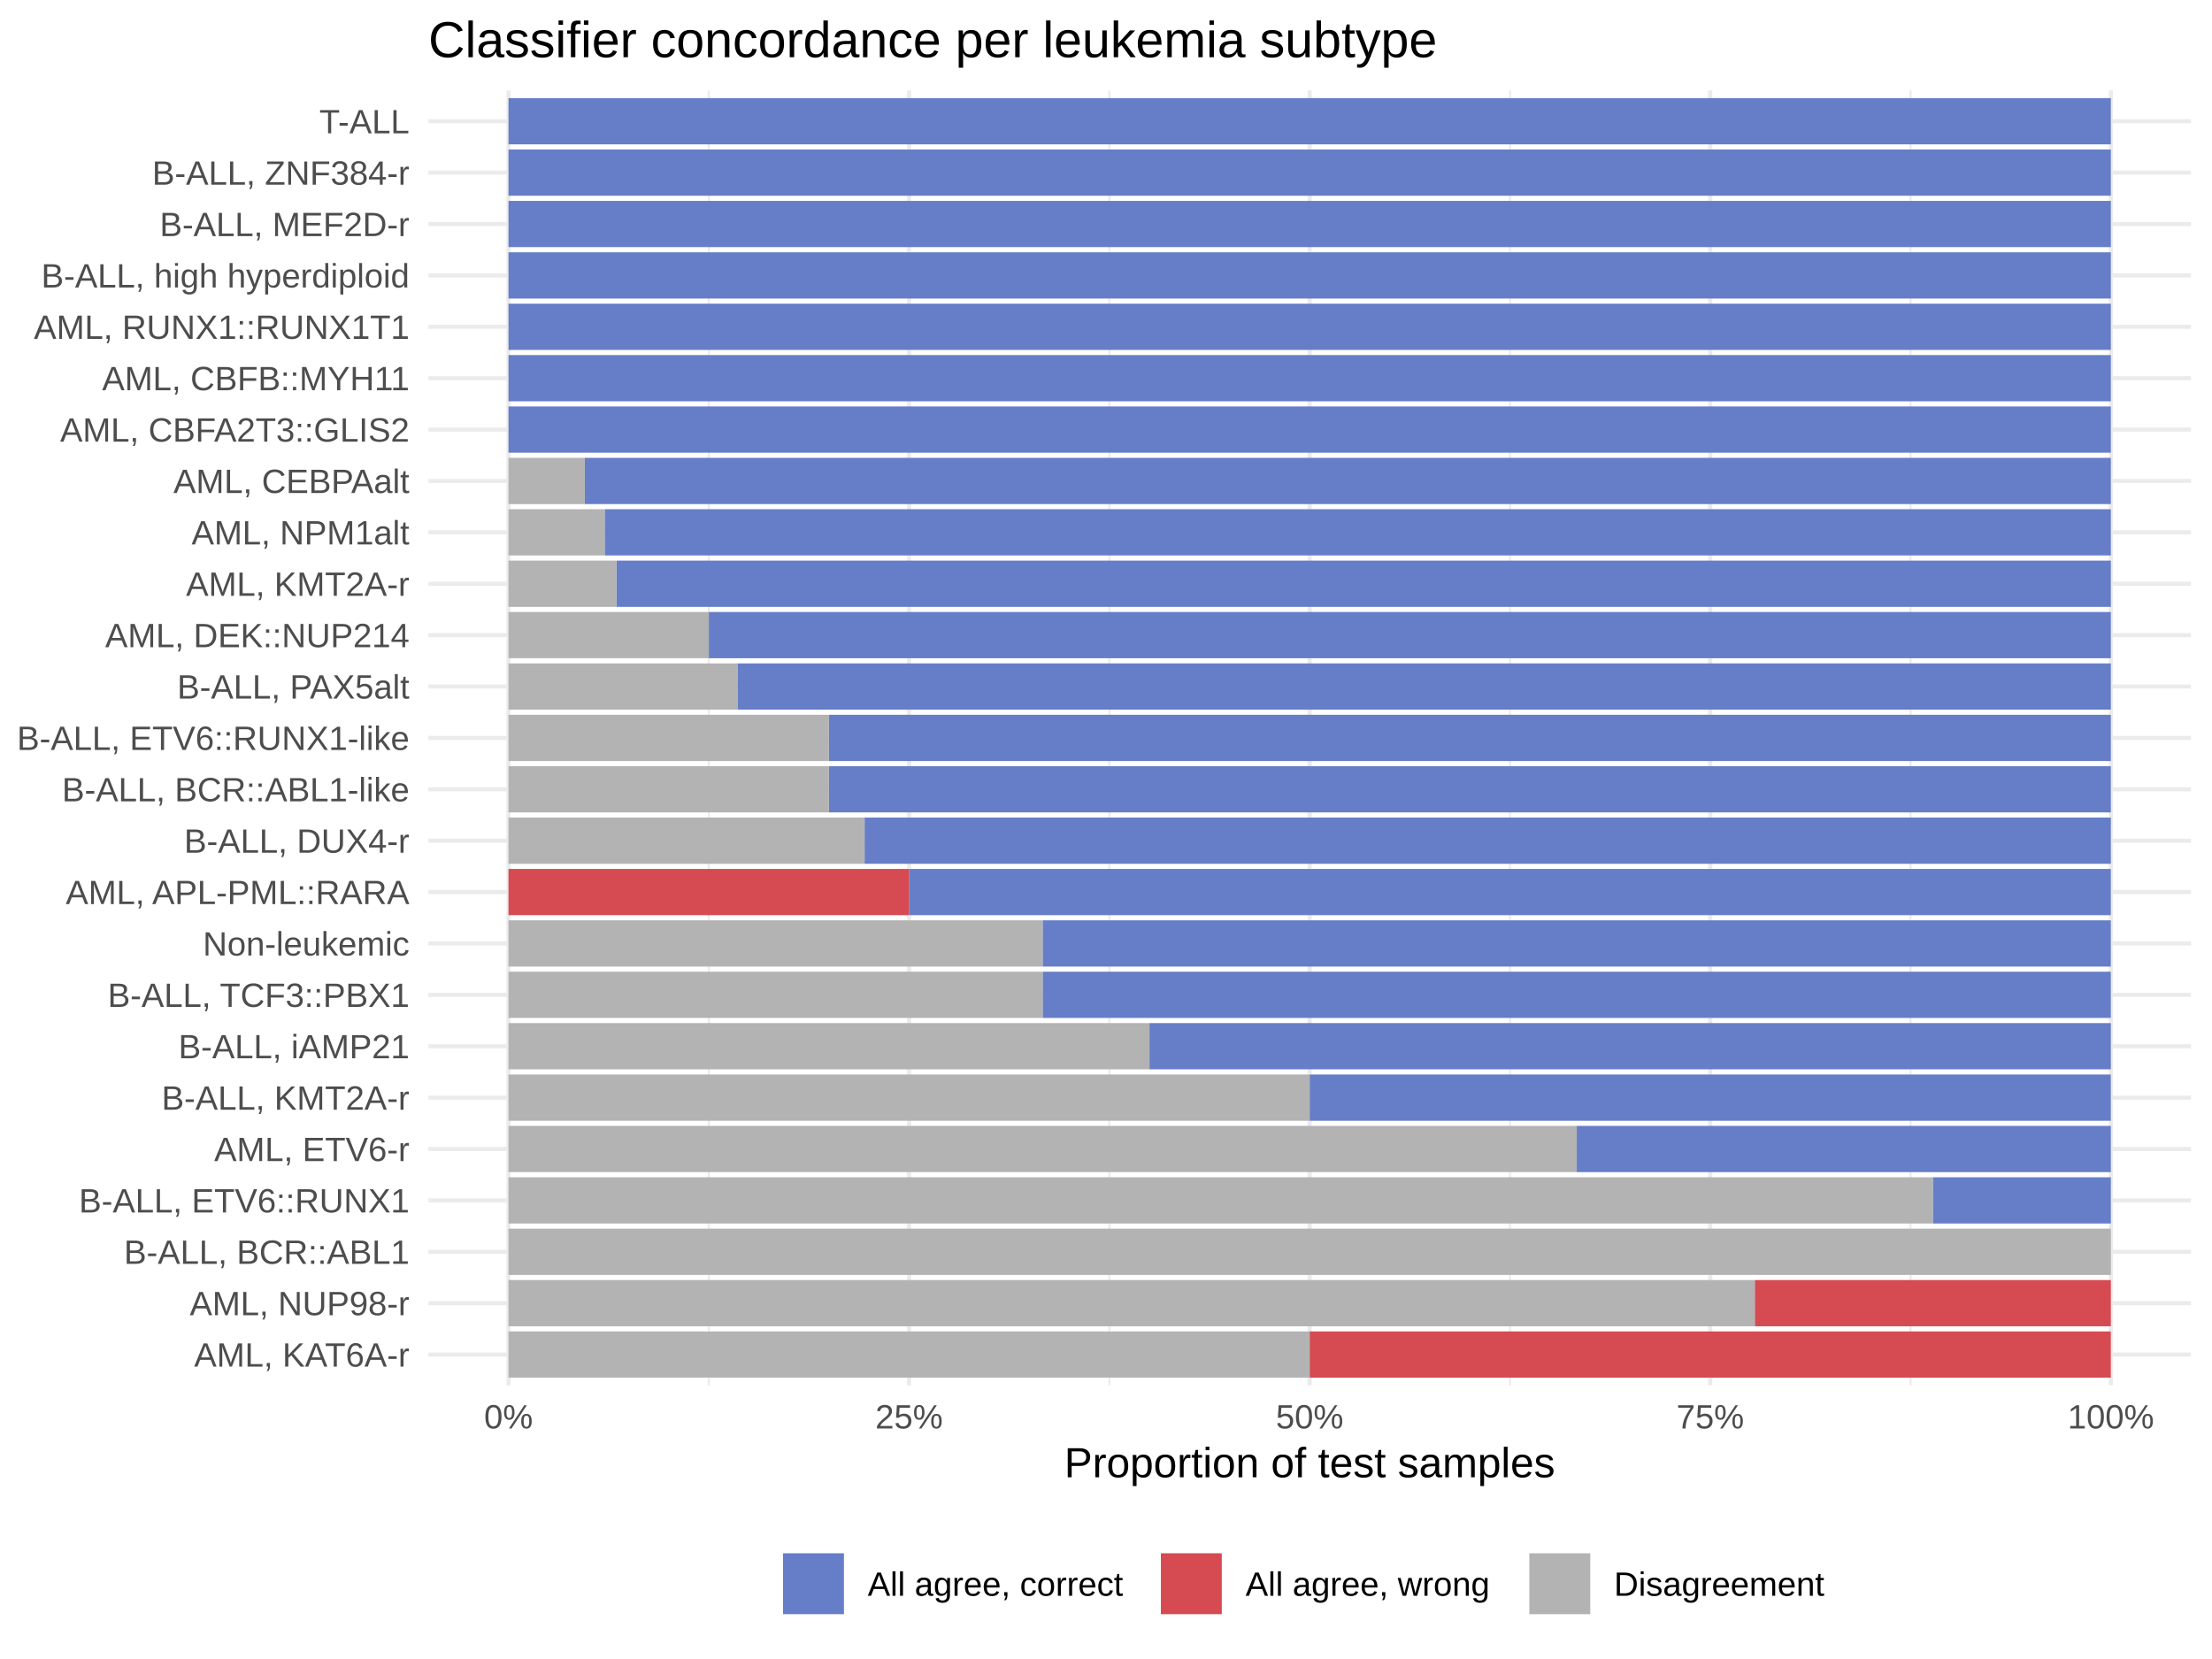
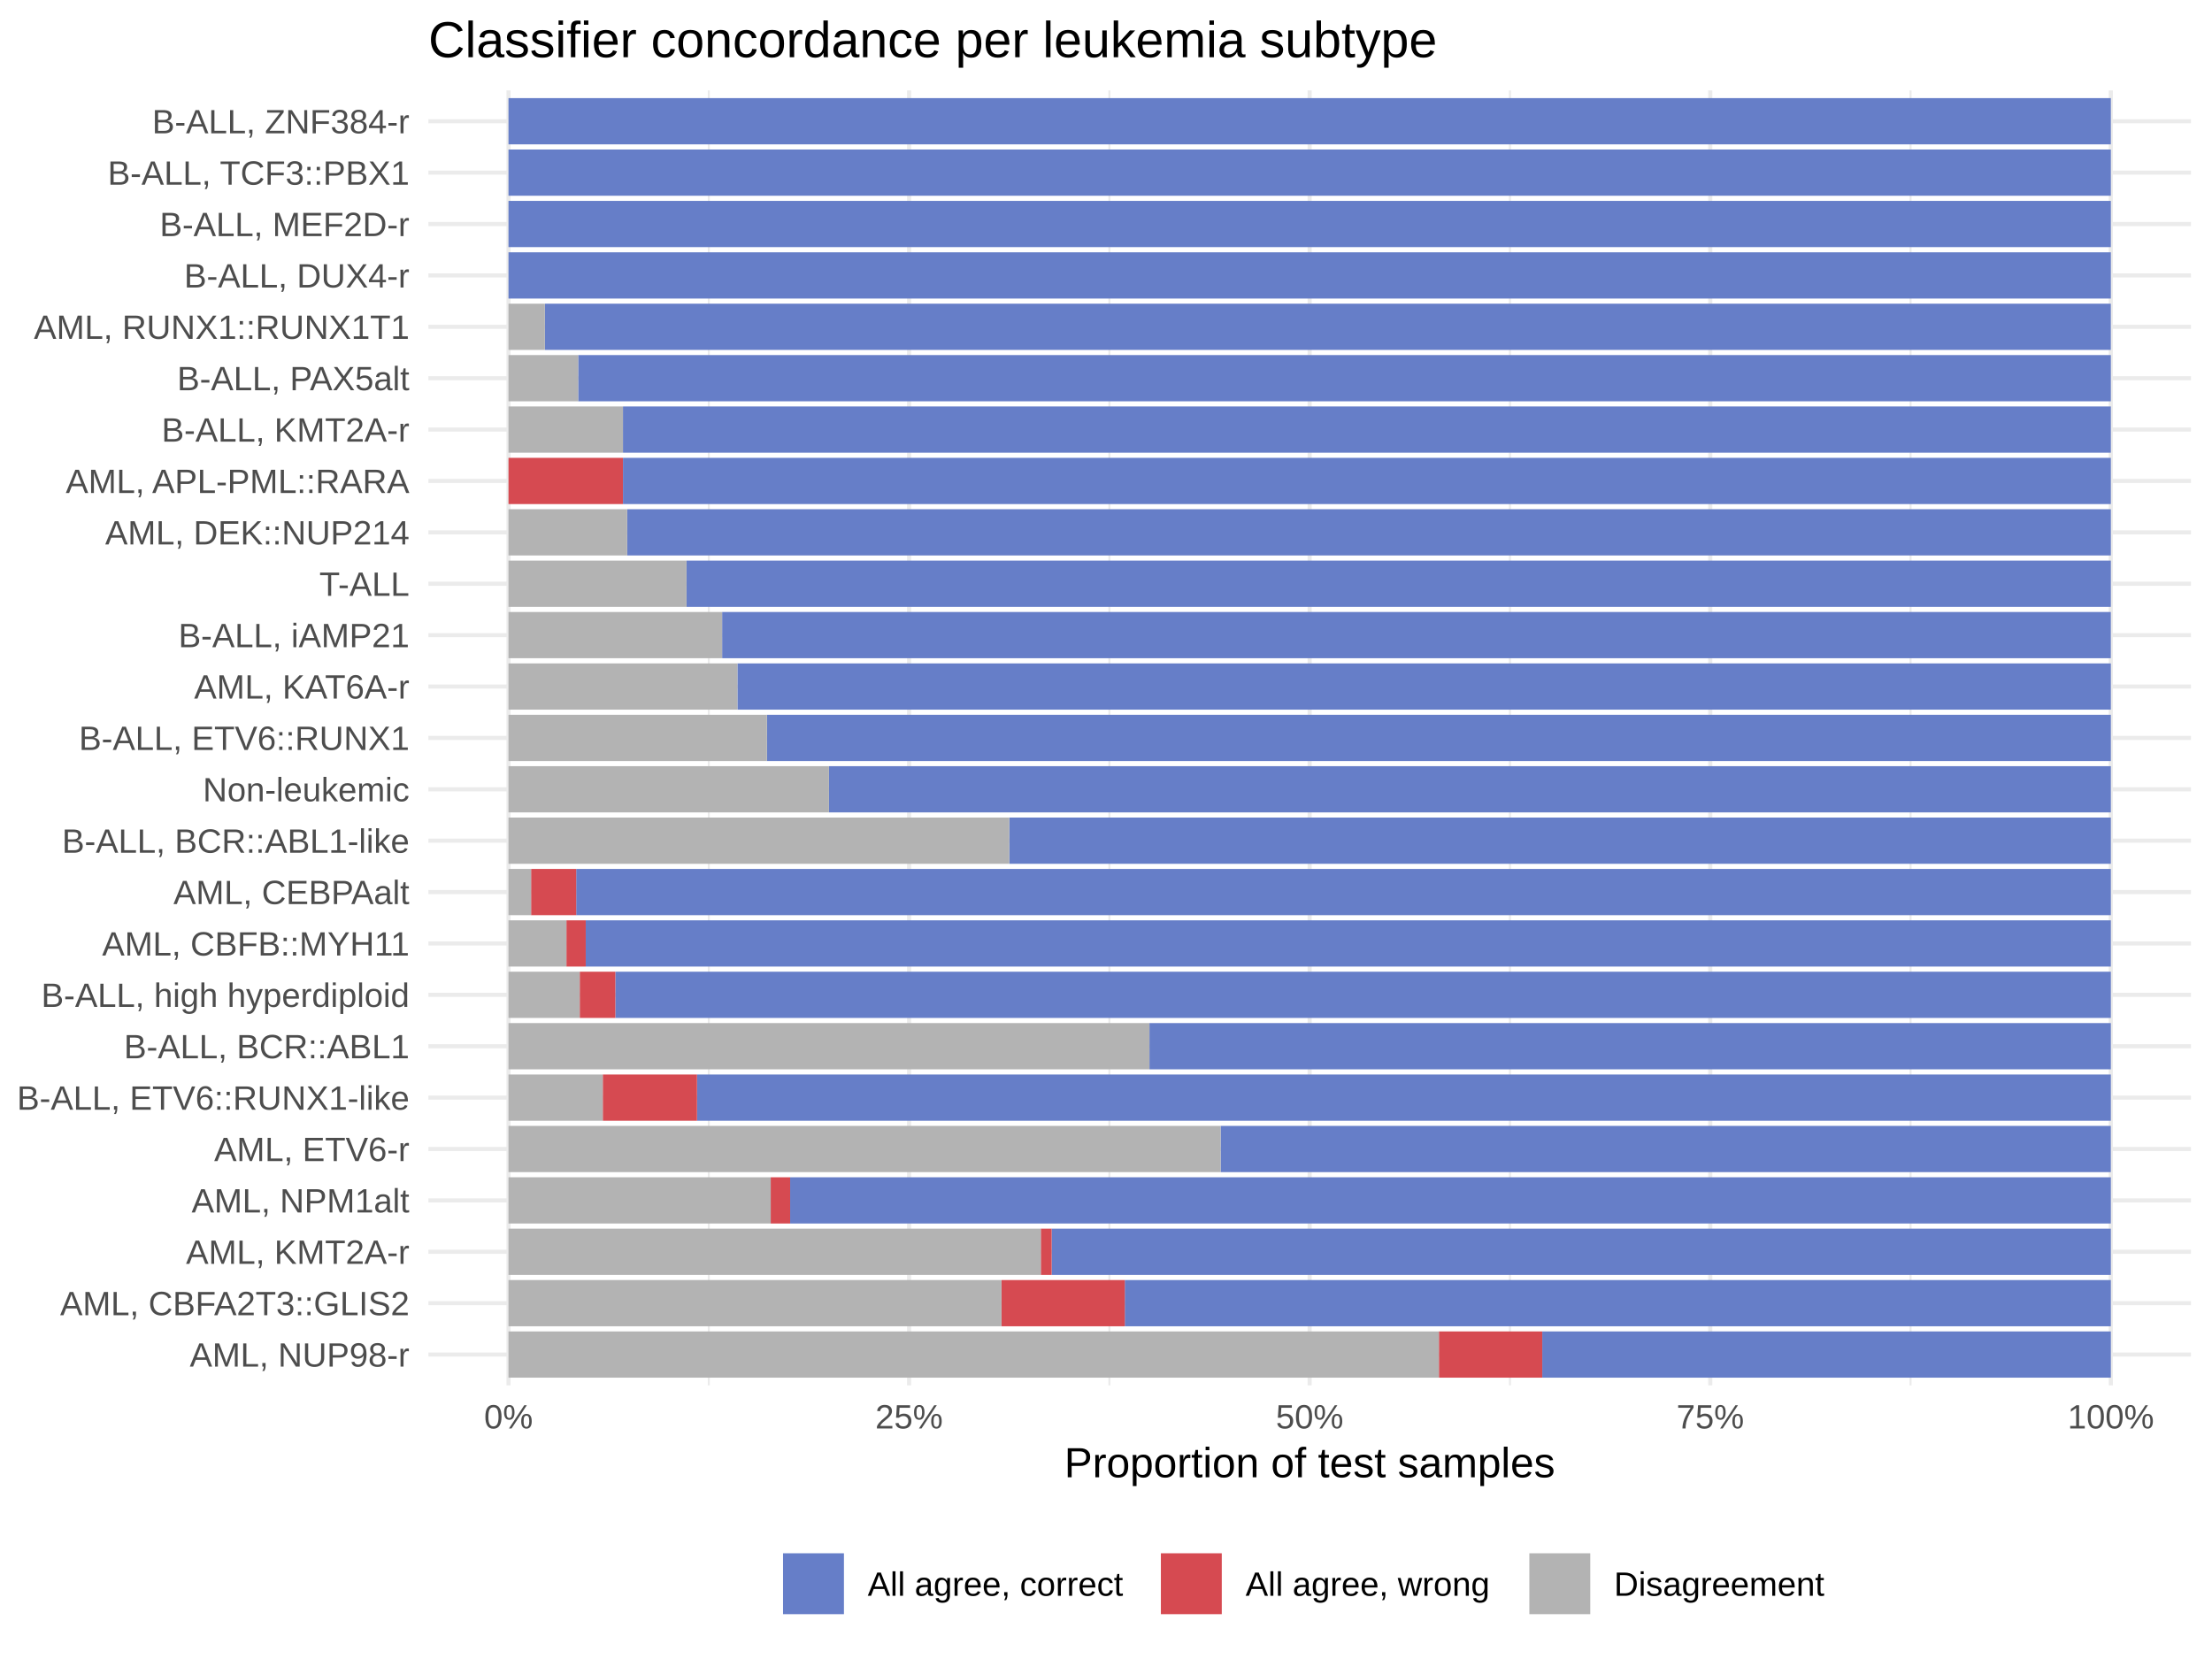
<svg xmlns="http://www.w3.org/2000/svg" class="svglite" width="576.00pt" height="432.00pt" viewBox="0 0 576.00 432.00">
  <defs>
    <style type="text/css">
    .svglite line, .svglite polyline, .svglite polygon, .svglite path, .svglite rect, .svglite circle {
      fill: none;
      stroke: #000000;
      stroke-linecap: round;
      stroke-linejoin: round;
      stroke-miterlimit: 10.00;
    }
    .svglite text {
      white-space: pre;
    }
  </style>
  </defs>
  <rect width="100%" height="100%" style="stroke: none; fill: #FFFFFF;" />
  <defs>
    <clipPath id="cpMC4wMHw1NzYuMDB8MC4wMHw0MzIuMDA=">
      <rect x="0.00" y="0.00" width="576.00" height="432.00" />
    </clipPath>
  </defs>
  <g clip-path="url(#cpMC4wMHw1NzYuMDB8MC4wMHw0MzIuMDA=)">
    <rect x="0.00" y="0.00" width="576.00" height="432.00" style="stroke-width: 1.07; stroke: none; fill: #FFFFFF;" />
  </g>
  <defs>
    <clipPath id="cpMTExLjU1fDU3MC41MnwyMy41NHwzNjAuNzU=">
      <rect x="111.55" y="23.54" width="458.97" height="337.21" />
    </clipPath>
  </defs>
  <g clip-path="url(#cpMTExLjU1fDU3MC41MnwyMy41NHwzNjAuNzU=)">
    <polyline points="184.57,360.75 184.57,23.54 " style="stroke-width: 0.53; stroke: #EBEBEB; stroke-linecap: butt;" />
    <polyline points="288.88,360.75 288.88,23.54 " style="stroke-width: 0.53; stroke: #EBEBEB; stroke-linecap: butt;" />
    <polyline points="393.19,360.75 393.19,23.54 " style="stroke-width: 0.53; stroke: #EBEBEB; stroke-linecap: butt;" />
    <polyline points="497.50,360.75 497.50,23.54 " style="stroke-width: 0.53; stroke: #EBEBEB; stroke-linecap: butt;" />
    <polyline points="111.55,352.72 570.52,352.72 " style="stroke-width: 1.07; stroke: #EBEBEB; stroke-linecap: butt;" />
    <polyline points="111.55,339.34 570.52,339.34 " style="stroke-width: 1.07; stroke: #EBEBEB; stroke-linecap: butt;" />
    <polyline points="111.55,325.96 570.52,325.96 " style="stroke-width: 1.07; stroke: #EBEBEB; stroke-linecap: butt;" />
    <polyline points="111.55,312.58 570.52,312.58 " style="stroke-width: 1.07; stroke: #EBEBEB; stroke-linecap: butt;" />
    <polyline points="111.55,299.20 570.52,299.20 " style="stroke-width: 1.07; stroke: #EBEBEB; stroke-linecap: butt;" />
    <polyline points="111.55,285.82 570.52,285.82 " style="stroke-width: 1.07; stroke: #EBEBEB; stroke-linecap: butt;" />
    <polyline points="111.55,272.44 570.52,272.44 " style="stroke-width: 1.07; stroke: #EBEBEB; stroke-linecap: butt;" />
    <polyline points="111.55,259.05 570.52,259.05 " style="stroke-width: 1.07; stroke: #EBEBEB; stroke-linecap: butt;" />
    <polyline points="111.55,245.67 570.52,245.67 " style="stroke-width: 1.07; stroke: #EBEBEB; stroke-linecap: butt;" />
    <polyline points="111.55,232.29 570.52,232.29 " style="stroke-width: 1.07; stroke: #EBEBEB; stroke-linecap: butt;" />
    <polyline points="111.55,218.91 570.52,218.91 " style="stroke-width: 1.07; stroke: #EBEBEB; stroke-linecap: butt;" />
    <polyline points="111.55,205.53 570.52,205.53 " style="stroke-width: 1.07; stroke: #EBEBEB; stroke-linecap: butt;" />
    <polyline points="111.55,192.15 570.52,192.15 " style="stroke-width: 1.07; stroke: #EBEBEB; stroke-linecap: butt;" />
    <polyline points="111.55,178.77 570.52,178.77 " style="stroke-width: 1.07; stroke: #EBEBEB; stroke-linecap: butt;" />
    <polyline points="111.55,165.39 570.52,165.39 " style="stroke-width: 1.07; stroke: #EBEBEB; stroke-linecap: butt;" />
    <polyline points="111.55,152.00 570.52,152.00 " style="stroke-width: 1.07; stroke: #EBEBEB; stroke-linecap: butt;" />
    <polyline points="111.55,138.62 570.52,138.62 " style="stroke-width: 1.07; stroke: #EBEBEB; stroke-linecap: butt;" />
    <polyline points="111.55,125.24 570.52,125.24 " style="stroke-width: 1.07; stroke: #EBEBEB; stroke-linecap: butt;" />
    <polyline points="111.55,111.86 570.52,111.86 " style="stroke-width: 1.07; stroke: #EBEBEB; stroke-linecap: butt;" />
    <polyline points="111.55,98.48 570.52,98.48 " style="stroke-width: 1.07; stroke: #EBEBEB; stroke-linecap: butt;" />
    <polyline points="111.55,85.10 570.52,85.10 " style="stroke-width: 1.07; stroke: #EBEBEB; stroke-linecap: butt;" />
    <polyline points="111.55,71.72 570.52,71.72 " style="stroke-width: 1.07; stroke: #EBEBEB; stroke-linecap: butt;" />
    <polyline points="111.55,58.34 570.52,58.34 " style="stroke-width: 1.07; stroke: #EBEBEB; stroke-linecap: butt;" />
    <polyline points="111.55,44.95 570.52,44.95 " style="stroke-width: 1.07; stroke: #EBEBEB; stroke-linecap: butt;" />
    <polyline points="111.55,31.57 570.52,31.57 " style="stroke-width: 1.07; stroke: #EBEBEB; stroke-linecap: butt;" />
    <polyline points="132.41,360.75 132.41,23.54 " style="stroke-width: 1.07; stroke: #EBEBEB; stroke-linecap: butt;" />
    <polyline points="236.72,360.75 236.72,23.54 " style="stroke-width: 1.07; stroke: #EBEBEB; stroke-linecap: butt;" />
    <polyline points="341.03,360.75 341.03,23.54 " style="stroke-width: 1.07; stroke: #EBEBEB; stroke-linecap: butt;" />
    <polyline points="445.35,360.75 445.35,23.54 " style="stroke-width: 1.07; stroke: #EBEBEB; stroke-linecap: butt;" />
    <polyline points="549.66,360.75 549.66,23.54 " style="stroke-width: 1.07; stroke: #EBEBEB; stroke-linecap: butt;" />
-     <rect x="236.72" y="226.27" width="312.93" height="12.04" style="stroke-width: 1.07; stroke: none; stroke-linecap: butt; stroke-linejoin: miter; fill: #667EC8;" />
-     <rect x="132.41" y="226.27" width="104.31" height="12.04" style="stroke-width: 1.07; stroke: none; stroke-linecap: butt; stroke-linejoin: miter; fill: #D64A51;" />
-     <rect x="132.41" y="105.84" width="417.25" height="12.04" style="stroke-width: 1.07; stroke: none; stroke-linecap: butt; stroke-linejoin: miter; fill: #667EC8;" />
-     <rect x="132.41" y="92.46" width="417.25" height="12.04" style="stroke-width: 1.07; stroke: none; stroke-linecap: butt; stroke-linejoin: miter; fill: #667EC8;" />
-     <rect x="152.28" y="119.22" width="397.38" height="12.04" style="stroke-width: 1.07; stroke: none; stroke-linecap: butt; stroke-linejoin: miter; fill: #667EC8;" />
-     <rect x="132.41" y="119.22" width="19.87" height="12.04" style="stroke-width: 1.07; stroke: none; stroke-linecap: butt; stroke-linejoin: miter; fill: #B3B3B3;" />
-     <rect x="184.57" y="159.36" width="365.09" height="12.04" style="stroke-width: 1.07; stroke: none; stroke-linecap: butt; stroke-linejoin: miter; fill: #667EC8;" />
-     <rect x="132.41" y="159.36" width="52.16" height="12.04" style="stroke-width: 1.07; stroke: none; stroke-linecap: butt; stroke-linejoin: miter; fill: #B3B3B3;" />
-     <rect x="410.58" y="293.18" width="139.08" height="12.04" style="stroke-width: 1.07; stroke: none; stroke-linecap: butt; stroke-linejoin: miter; fill: #667EC8;" />
-     <rect x="132.41" y="293.18" width="278.16" height="12.04" style="stroke-width: 1.07; stroke: none; stroke-linecap: butt; stroke-linejoin: miter; fill: #B3B3B3;" />
-     <rect x="341.03" y="346.70" width="208.62" height="12.04" style="stroke-width: 1.07; stroke: none; stroke-linecap: butt; stroke-linejoin: miter; fill: #D64A51;" />
-     <rect x="132.41" y="346.70" width="208.62" height="12.04" style="stroke-width: 1.07; stroke: none; stroke-linecap: butt; stroke-linejoin: miter; fill: #B3B3B3;" />
-     <rect x="160.54" y="145.98" width="389.12" height="12.04" style="stroke-width: 1.07; stroke: none; stroke-linecap: butt; stroke-linejoin: miter; fill: #667EC8;" />
-     <rect x="132.41" y="145.98" width="28.13" height="12.04" style="stroke-width: 1.07; stroke: none; stroke-linecap: butt; stroke-linejoin: miter; fill: #B3B3B3;" />
-     <rect x="157.45" y="132.60" width="392.21" height="12.04" style="stroke-width: 1.07; stroke: none; stroke-linecap: butt; stroke-linejoin: miter; fill: #667EC8;" />
-     <rect x="132.41" y="132.60" width="25.03" height="12.04" style="stroke-width: 1.07; stroke: none; stroke-linecap: butt; stroke-linejoin: miter; fill: #B3B3B3;" />
-     <rect x="456.94" y="333.32" width="92.72" height="12.04" style="stroke-width: 1.07; stroke: none; stroke-linecap: butt; stroke-linejoin: miter; fill: #D64A51;" />
-     <rect x="132.41" y="333.32" width="324.53" height="12.04" style="stroke-width: 1.07; stroke: none; stroke-linecap: butt; stroke-linejoin: miter; fill: #B3B3B3;" />
-     <rect x="132.41" y="79.08" width="417.25" height="12.04" style="stroke-width: 1.07; stroke: none; stroke-linecap: butt; stroke-linejoin: miter; fill: #667EC8;" />
-     <rect x="132.41" y="319.94" width="417.25" height="12.04" style="stroke-width: 1.07; stroke: none; stroke-linecap: butt; stroke-linejoin: miter; fill: #B3B3B3;" />
+     <rect x="162.22" y="119.22" width="387.44" height="12.04" style="stroke-width: 1.07; stroke: none; stroke-linecap: butt; stroke-linejoin: miter; fill: #667EC8;" />
+     <rect x="132.41" y="119.22" width="29.80" height="12.04" style="stroke-width: 1.07; stroke: none; stroke-linecap: butt; stroke-linejoin: miter; fill: #D64A51;" />
+     <rect x="292.89" y="333.32" width="256.77" height="12.04" style="stroke-width: 1.07; stroke: none; stroke-linecap: butt; stroke-linejoin: miter; fill: #667EC8;" />
+     <rect x="260.80" y="333.32" width="32.10" height="12.04" style="stroke-width: 1.07; stroke: none; stroke-linecap: butt; stroke-linejoin: miter; fill: #D64A51;" />
+     <rect x="132.41" y="333.32" width="128.38" height="12.04" style="stroke-width: 1.07; stroke: none; stroke-linecap: butt; stroke-linejoin: miter; fill: #B3B3B3;" />
+     <rect x="152.52" y="239.65" width="397.14" height="12.04" style="stroke-width: 1.07; stroke: none; stroke-linecap: butt; stroke-linejoin: miter; fill: #667EC8;" />
+     <rect x="147.49" y="239.65" width="5.03" height="12.04" style="stroke-width: 1.07; stroke: none; stroke-linecap: butt; stroke-linejoin: miter; fill: #D64A51;" />
+     <rect x="132.41" y="239.65" width="15.08" height="12.04" style="stroke-width: 1.07; stroke: none; stroke-linecap: butt; stroke-linejoin: miter; fill: #B3B3B3;" />
+     <rect x="150.04" y="226.27" width="399.62" height="12.04" style="stroke-width: 1.07; stroke: none; stroke-linecap: butt; stroke-linejoin: miter; fill: #667EC8;" />
+     <rect x="138.29" y="226.27" width="11.75" height="12.04" style="stroke-width: 1.07; stroke: none; stroke-linecap: butt; stroke-linejoin: miter; fill: #D64A51;" />
+     <rect x="132.41" y="226.27" width="5.88" height="12.04" style="stroke-width: 1.07; stroke: none; stroke-linecap: butt; stroke-linejoin: miter; fill: #B3B3B3;" />
+     <rect x="163.32" y="132.60" width="386.34" height="12.04" style="stroke-width: 1.07; stroke: none; stroke-linecap: butt; stroke-linejoin: miter; fill: #667EC8;" />
+     <rect x="132.41" y="132.60" width="30.91" height="12.04" style="stroke-width: 1.07; stroke: none; stroke-linecap: butt; stroke-linejoin: miter; fill: #B3B3B3;" />
+     <rect x="317.85" y="293.18" width="231.80" height="12.04" style="stroke-width: 1.07; stroke: none; stroke-linecap: butt; stroke-linejoin: miter; fill: #667EC8;" />
+     <rect x="132.41" y="293.18" width="185.44" height="12.04" style="stroke-width: 1.07; stroke: none; stroke-linecap: butt; stroke-linejoin: miter; fill: #B3B3B3;" />
+     <rect x="192.02" y="172.75" width="357.64" height="12.04" style="stroke-width: 1.07; stroke: none; stroke-linecap: butt; stroke-linejoin: miter; fill: #667EC8;" />
+     <rect x="132.41" y="172.75" width="59.61" height="12.04" style="stroke-width: 1.07; stroke: none; stroke-linecap: butt; stroke-linejoin: miter; fill: #B3B3B3;" />
+     <rect x="273.85" y="319.94" width="275.81" height="12.04" style="stroke-width: 1.07; stroke: none; stroke-linecap: butt; stroke-linejoin: miter; fill: #667EC8;" />
+     <rect x="271.02" y="319.94" width="2.83" height="12.04" style="stroke-width: 1.07; stroke: none; stroke-linecap: butt; stroke-linejoin: miter; fill: #D64A51;" />
+     <rect x="132.41" y="319.94" width="138.61" height="12.04" style="stroke-width: 1.07; stroke: none; stroke-linecap: butt; stroke-linejoin: miter; fill: #B3B3B3;" />
+     <rect x="205.75" y="306.56" width="343.91" height="12.04" style="stroke-width: 1.07; stroke: none; stroke-linecap: butt; stroke-linejoin: miter; fill: #667EC8;" />
+     <rect x="200.69" y="306.56" width="5.06" height="12.04" style="stroke-width: 1.07; stroke: none; stroke-linecap: butt; stroke-linejoin: miter; fill: #D64A51;" />
+     <rect x="132.41" y="306.56" width="68.28" height="12.04" style="stroke-width: 1.07; stroke: none; stroke-linecap: butt; stroke-linejoin: miter; fill: #B3B3B3;" />
+     <rect x="401.60" y="346.70" width="148.06" height="12.04" style="stroke-width: 1.07; stroke: none; stroke-linecap: butt; stroke-linejoin: miter; fill: #667EC8;" />
+     <rect x="374.68" y="346.70" width="26.92" height="12.04" style="stroke-width: 1.07; stroke: none; stroke-linecap: butt; stroke-linejoin: miter; fill: #D64A51;" />
+     <rect x="132.41" y="346.70" width="242.27" height="12.04" style="stroke-width: 1.07; stroke: none; stroke-linecap: butt; stroke-linejoin: miter; fill: #B3B3B3;" />
+     <rect x="141.89" y="79.08" width="407.76" height="12.04" style="stroke-width: 1.07; stroke: none; stroke-linecap: butt; stroke-linejoin: miter; fill: #667EC8;" />
+     <rect x="132.41" y="79.08" width="9.48" height="12.04" style="stroke-width: 1.07; stroke: none; stroke-linecap: butt; stroke-linejoin: miter; fill: #B3B3B3;" />
+     <rect x="299.31" y="266.41" width="250.35" height="12.04" style="stroke-width: 1.07; stroke: none; stroke-linecap: butt; stroke-linejoin: miter; fill: #667EC8;" />
+     <rect x="132.41" y="266.41" width="166.90" height="12.04" style="stroke-width: 1.07; stroke: none; stroke-linecap: butt; stroke-linejoin: miter; fill: #B3B3B3;" />
+     <rect x="262.80" y="212.89" width="286.86" height="12.04" style="stroke-width: 1.07; stroke: none; stroke-linecap: butt; stroke-linejoin: miter; fill: #667EC8;" />
+     <rect x="132.41" y="212.89" width="130.39" height="12.04" style="stroke-width: 1.07; stroke: none; stroke-linecap: butt; stroke-linejoin: miter; fill: #B3B3B3;" />
+     <rect x="132.41" y="65.70" width="417.25" height="12.04" style="stroke-width: 1.07; stroke: none; stroke-linecap: butt; stroke-linejoin: miter; fill: #667EC8;" />
+     <rect x="199.71" y="186.13" width="349.95" height="12.04" style="stroke-width: 1.07; stroke: none; stroke-linecap: butt; stroke-linejoin: miter; fill: #667EC8;" />
+     <rect x="132.41" y="186.13" width="67.30" height="12.04" style="stroke-width: 1.07; stroke: none; stroke-linecap: butt; stroke-linejoin: miter; fill: #B3B3B3;" />
+     <rect x="181.50" y="279.80" width="368.16" height="12.04" style="stroke-width: 1.07; stroke: none; stroke-linecap: butt; stroke-linejoin: miter; fill: #667EC8;" />
+     <rect x="156.96" y="279.80" width="24.54" height="12.04" style="stroke-width: 1.07; stroke: none; stroke-linecap: butt; stroke-linejoin: miter; fill: #D64A51;" />
+     <rect x="132.41" y="279.80" width="24.54" height="12.04" style="stroke-width: 1.07; stroke: none; stroke-linecap: butt; stroke-linejoin: miter; fill: #B3B3B3;" />
+     <rect x="162.22" y="105.84" width="387.44" height="12.04" style="stroke-width: 1.07; stroke: none; stroke-linecap: butt; stroke-linejoin: miter; fill: #667EC8;" />
+     <rect x="132.41" y="105.84" width="29.80" height="12.04" style="stroke-width: 1.07; stroke: none; stroke-linecap: butt; stroke-linejoin: miter; fill: #B3B3B3;" />
+     <rect x="132.41" y="52.31" width="417.25" height="12.04" style="stroke-width: 1.07; stroke: none; stroke-linecap: butt; stroke-linejoin: miter; fill: #667EC8;" />
+     <rect x="150.55" y="92.46" width="399.11" height="12.04" style="stroke-width: 1.07; stroke: none; stroke-linecap: butt; stroke-linejoin: miter; fill: #667EC8;" />
+     <rect x="132.41" y="92.46" width="18.14" height="12.04" style="stroke-width: 1.07; stroke: none; stroke-linecap: butt; stroke-linejoin: miter; fill: #B3B3B3;" />
+     <rect x="132.41" y="38.93" width="417.25" height="12.04" style="stroke-width: 1.07; stroke: none; stroke-linecap: butt; stroke-linejoin: miter; fill: #667EC8;" />
+     <rect x="132.41" y="25.55" width="417.25" height="12.04" style="stroke-width: 1.07; stroke: none; stroke-linecap: butt; stroke-linejoin: miter; fill: #667EC8;" />
+     <rect x="160.23" y="253.03" width="389.43" height="12.04" style="stroke-width: 1.07; stroke: none; stroke-linecap: butt; stroke-linejoin: miter; fill: #667EC8;" />
+     <rect x="150.96" y="253.03" width="9.27" height="12.04" style="stroke-width: 1.07; stroke: none; stroke-linecap: butt; stroke-linejoin: miter; fill: #D64A51;" />
+     <rect x="132.41" y="253.03" width="18.54" height="12.04" style="stroke-width: 1.07; stroke: none; stroke-linecap: butt; stroke-linejoin: miter; fill: #B3B3B3;" />
+     <rect x="188.04" y="159.36" width="361.61" height="12.04" style="stroke-width: 1.07; stroke: none; stroke-linecap: butt; stroke-linejoin: miter; fill: #667EC8;" />
+     <rect x="132.41" y="159.36" width="55.63" height="12.04" style="stroke-width: 1.07; stroke: none; stroke-linecap: butt; stroke-linejoin: miter; fill: #B3B3B3;" />
    <rect x="215.86" y="199.51" width="333.80" height="12.04" style="stroke-width: 1.07; stroke: none; stroke-linecap: butt; stroke-linejoin: miter; fill: #667EC8;" />
    <rect x="132.41" y="199.51" width="83.45" height="12.04" style="stroke-width: 1.07; stroke: none; stroke-linecap: butt; stroke-linejoin: miter; fill: #B3B3B3;" />
-     <rect x="225.13" y="212.89" width="324.53" height="12.04" style="stroke-width: 1.07; stroke: none; stroke-linecap: butt; stroke-linejoin: miter; fill: #667EC8;" />
-     <rect x="132.41" y="212.89" width="92.72" height="12.04" style="stroke-width: 1.07; stroke: none; stroke-linecap: butt; stroke-linejoin: miter; fill: #B3B3B3;" />
-     <rect x="503.30" y="306.56" width="46.36" height="12.04" style="stroke-width: 1.07; stroke: none; stroke-linecap: butt; stroke-linejoin: miter; fill: #667EC8;" />
-     <rect x="132.41" y="306.56" width="370.89" height="12.04" style="stroke-width: 1.07; stroke: none; stroke-linecap: butt; stroke-linejoin: miter; fill: #B3B3B3;" />
-     <rect x="215.86" y="186.13" width="333.80" height="12.04" style="stroke-width: 1.07; stroke: none; stroke-linecap: butt; stroke-linejoin: miter; fill: #667EC8;" />
-     <rect x="132.41" y="186.13" width="83.45" height="12.04" style="stroke-width: 1.07; stroke: none; stroke-linecap: butt; stroke-linejoin: miter; fill: #B3B3B3;" />
-     <rect x="341.03" y="279.80" width="208.62" height="12.04" style="stroke-width: 1.07; stroke: none; stroke-linecap: butt; stroke-linejoin: miter; fill: #667EC8;" />
-     <rect x="132.41" y="279.80" width="208.62" height="12.04" style="stroke-width: 1.07; stroke: none; stroke-linecap: butt; stroke-linejoin: miter; fill: #B3B3B3;" />
-     <rect x="132.41" y="52.31" width="417.25" height="12.04" style="stroke-width: 1.07; stroke: none; stroke-linecap: butt; stroke-linejoin: miter; fill: #667EC8;" />
-     <rect x="192.02" y="172.75" width="357.64" height="12.04" style="stroke-width: 1.07; stroke: none; stroke-linecap: butt; stroke-linejoin: miter; fill: #667EC8;" />
-     <rect x="132.41" y="172.75" width="59.61" height="12.04" style="stroke-width: 1.07; stroke: none; stroke-linecap: butt; stroke-linejoin: miter; fill: #B3B3B3;" />
-     <rect x="271.49" y="253.03" width="278.16" height="12.04" style="stroke-width: 1.07; stroke: none; stroke-linecap: butt; stroke-linejoin: miter; fill: #667EC8;" />
-     <rect x="132.41" y="253.03" width="139.08" height="12.04" style="stroke-width: 1.07; stroke: none; stroke-linecap: butt; stroke-linejoin: miter; fill: #B3B3B3;" />
-     <rect x="132.41" y="38.93" width="417.25" height="12.04" style="stroke-width: 1.07; stroke: none; stroke-linecap: butt; stroke-linejoin: miter; fill: #667EC8;" />
-     <rect x="132.41" y="65.70" width="417.25" height="12.04" style="stroke-width: 1.07; stroke: none; stroke-linecap: butt; stroke-linejoin: miter; fill: #667EC8;" />
-     <rect x="299.31" y="266.41" width="250.35" height="12.04" style="stroke-width: 1.07; stroke: none; stroke-linecap: butt; stroke-linejoin: miter; fill: #667EC8;" />
-     <rect x="132.41" y="266.41" width="166.90" height="12.04" style="stroke-width: 1.07; stroke: none; stroke-linecap: butt; stroke-linejoin: miter; fill: #B3B3B3;" />
-     <rect x="271.49" y="239.65" width="278.16" height="12.04" style="stroke-width: 1.07; stroke: none; stroke-linecap: butt; stroke-linejoin: miter; fill: #667EC8;" />
-     <rect x="132.41" y="239.65" width="139.08" height="12.04" style="stroke-width: 1.07; stroke: none; stroke-linecap: butt; stroke-linejoin: miter; fill: #B3B3B3;" />
-     <rect x="132.41" y="25.55" width="417.25" height="12.04" style="stroke-width: 1.07; stroke: none; stroke-linecap: butt; stroke-linejoin: miter; fill: #667EC8;" />
+     <rect x="178.77" y="145.98" width="370.89" height="12.04" style="stroke-width: 1.07; stroke: none; stroke-linecap: butt; stroke-linejoin: miter; fill: #667EC8;" />
+     <rect x="132.41" y="145.98" width="46.36" height="12.04" style="stroke-width: 1.07; stroke: none; stroke-linecap: butt; stroke-linejoin: miter; fill: #B3B3B3;" />
  </g>
  <g clip-path="url(#cpMC4wMHw1NzYuMDB8MC4wMHw0MzIuMDA=)">
-     <text x="106.62" y="355.87" text-anchor="end" style="font-size: 8.80px;fill: #4D4D4D; font-family: &quot;Arimo&quot;;" textLength="55.93px" lengthAdjust="spacingAndGlyphs">AML, KAT6A-r</text>
-     <text x="106.62" y="342.48" text-anchor="end" style="font-size: 8.80px;fill: #4D4D4D; font-family: &quot;Arimo&quot;;" textLength="57.82px" lengthAdjust="spacingAndGlyphs">AML, NUP98-r</text>
-     <text x="106.62" y="329.10" text-anchor="end" style="font-size: 8.80px;fill: #4D4D4D; font-family: &quot;Arimo&quot;;" textLength="70.47px" lengthAdjust="spacingAndGlyphs">B-ALL, BCR::ABL1</text>
-     <text x="106.62" y="315.72" text-anchor="end" style="font-size: 8.80px;fill: #4D4D4D; font-family: &quot;Arimo&quot;;" textLength="81.60px" lengthAdjust="spacingAndGlyphs">B-ALL, ETV6::RUNX1</text>
+     <text x="106.62" y="355.87" text-anchor="end" style="font-size: 8.80px;fill: #4D4D4D; font-family: &quot;Arimo&quot;;" textLength="57.82px" lengthAdjust="spacingAndGlyphs">AML, NUP98-r</text>
+     <text x="106.62" y="342.48" text-anchor="end" style="font-size: 8.80px;fill: #4D4D4D; font-family: &quot;Arimo&quot;;" textLength="87.83px" lengthAdjust="spacingAndGlyphs">AML, CBFA2T3::GLIS2</text>
+     <text x="106.62" y="329.10" text-anchor="end" style="font-size: 8.80px;fill: #4D4D4D; font-family: &quot;Arimo&quot;;" textLength="58.28px" lengthAdjust="spacingAndGlyphs">AML, KMT2A-r</text>
+     <text x="106.62" y="315.72" text-anchor="end" style="font-size: 8.80px;fill: #4D4D4D; font-family: &quot;Arimo&quot;;" textLength="58.25px" lengthAdjust="spacingAndGlyphs">AML, NPM1alt</text>
    <text x="106.62" y="302.34" text-anchor="end" style="font-size: 8.80px;fill: #4D4D4D; font-family: &quot;Arimo&quot;;" textLength="49.41px" lengthAdjust="spacingAndGlyphs">AML, ETV6-r</text>
-     <text x="106.62" y="288.96" text-anchor="end" style="font-size: 8.80px;fill: #4D4D4D; font-family: &quot;Arimo&quot;;" textLength="63.46px" lengthAdjust="spacingAndGlyphs">B-ALL, KMT2A-r</text>
-     <text x="106.62" y="275.58" text-anchor="end" style="font-size: 8.80px;fill: #4D4D4D; font-family: &quot;Arimo&quot;;" textLength="59.28px" lengthAdjust="spacingAndGlyphs">B-ALL, iAMP21</text>
-     <text x="106.62" y="262.20" text-anchor="end" style="font-size: 8.80px;fill: #4D4D4D; font-family: &quot;Arimo&quot;;" textLength="74.01px" lengthAdjust="spacingAndGlyphs">B-ALL, TCF3::PBX1</text>
-     <text x="106.62" y="248.82" text-anchor="end" style="font-size: 8.80px;fill: #4D4D4D; font-family: &quot;Arimo&quot;;" textLength="57.30px" lengthAdjust="spacingAndGlyphs">Non-leukemic</text>
-     <text x="106.62" y="235.43" text-anchor="end" style="font-size: 8.80px;fill: #4D4D4D; font-family: &quot;Arimo&quot;;" textLength="86.04px" lengthAdjust="spacingAndGlyphs">AML, APL-PML::RARA</text>
-     <text x="106.62" y="222.05" text-anchor="end" style="font-size: 8.80px;fill: #4D4D4D; font-family: &quot;Arimo&quot;;" textLength="57.54px" lengthAdjust="spacingAndGlyphs">B-ALL, DUX4-r</text>
-     <text x="106.62" y="208.67" text-anchor="end" style="font-size: 8.80px;fill: #4D4D4D; font-family: &quot;Arimo&quot;;" textLength="87.49px" lengthAdjust="spacingAndGlyphs">B-ALL, BCR::ABL1-like</text>
-     <text x="106.62" y="195.29" text-anchor="end" style="font-size: 8.80px;fill: #4D4D4D; font-family: &quot;Arimo&quot;;" textLength="98.63px" lengthAdjust="spacingAndGlyphs">B-ALL, ETV6::RUNX1-like</text>
-     <text x="106.62" y="181.91" text-anchor="end" style="font-size: 8.80px;fill: #4D4D4D; font-family: &quot;Arimo&quot;;" textLength="59.54px" lengthAdjust="spacingAndGlyphs">B-ALL, PAX5alt</text>
-     <text x="106.62" y="168.53" text-anchor="end" style="font-size: 8.80px;fill: #4D4D4D; font-family: &quot;Arimo&quot;;" textLength="77.85px" lengthAdjust="spacingAndGlyphs">AML, DEK::NUP214</text>
-     <text x="106.62" y="155.15" text-anchor="end" style="font-size: 8.80px;fill: #4D4D4D; font-family: &quot;Arimo&quot;;" textLength="58.28px" lengthAdjust="spacingAndGlyphs">AML, KMT2A-r</text>
-     <text x="106.62" y="141.77" text-anchor="end" style="font-size: 8.80px;fill: #4D4D4D; font-family: &quot;Arimo&quot;;" textLength="58.25px" lengthAdjust="spacingAndGlyphs">AML, NPM1alt</text>
-     <text x="106.62" y="128.38" text-anchor="end" style="font-size: 8.80px;fill: #4D4D4D; font-family: &quot;Arimo&quot;;" textLength="60.34px" lengthAdjust="spacingAndGlyphs">AML, CEBPAalt</text>
-     <text x="106.62" y="115.00" text-anchor="end" style="font-size: 8.80px;fill: #4D4D4D; font-family: &quot;Arimo&quot;;" textLength="87.83px" lengthAdjust="spacingAndGlyphs">AML, CBFA2T3::GLIS2</text>
-     <text x="106.62" y="101.62" text-anchor="end" style="font-size: 8.80px;fill: #4D4D4D; font-family: &quot;Arimo&quot;;" textLength="78.66px" lengthAdjust="spacingAndGlyphs">AML, CBFB::MYH11</text>
+     <text x="106.62" y="288.96" text-anchor="end" style="font-size: 8.80px;fill: #4D4D4D; font-family: &quot;Arimo&quot;;" textLength="98.63px" lengthAdjust="spacingAndGlyphs">B-ALL, ETV6::RUNX1-like</text>
+     <text x="106.62" y="275.58" text-anchor="end" style="font-size: 8.80px;fill: #4D4D4D; font-family: &quot;Arimo&quot;;" textLength="70.47px" lengthAdjust="spacingAndGlyphs">B-ALL, BCR::ABL1</text>
+     <text x="106.62" y="262.20" text-anchor="end" style="font-size: 8.80px;fill: #4D4D4D; font-family: &quot;Arimo&quot;;" textLength="101.14px" lengthAdjust="spacingAndGlyphs">B-ALL, high hyperdiploid</text>
+     <text x="106.62" y="248.82" text-anchor="end" style="font-size: 8.80px;fill: #4D4D4D; font-family: &quot;Arimo&quot;;" textLength="78.66px" lengthAdjust="spacingAndGlyphs">AML, CBFB::MYH11</text>
+     <text x="106.62" y="235.43" text-anchor="end" style="font-size: 8.80px;fill: #4D4D4D; font-family: &quot;Arimo&quot;;" textLength="60.34px" lengthAdjust="spacingAndGlyphs">AML, CEBPAalt</text>
+     <text x="106.62" y="222.05" text-anchor="end" style="font-size: 8.80px;fill: #4D4D4D; font-family: &quot;Arimo&quot;;" textLength="87.49px" lengthAdjust="spacingAndGlyphs">B-ALL, BCR::ABL1-like</text>
+     <text x="106.62" y="208.67" text-anchor="end" style="font-size: 8.80px;fill: #4D4D4D; font-family: &quot;Arimo&quot;;" textLength="57.30px" lengthAdjust="spacingAndGlyphs">Non-leukemic</text>
+     <text x="106.62" y="195.29" text-anchor="end" style="font-size: 8.80px;fill: #4D4D4D; font-family: &quot;Arimo&quot;;" textLength="81.60px" lengthAdjust="spacingAndGlyphs">B-ALL, ETV6::RUNX1</text>
+     <text x="106.62" y="181.91" text-anchor="end" style="font-size: 8.80px;fill: #4D4D4D; font-family: &quot;Arimo&quot;;" textLength="55.93px" lengthAdjust="spacingAndGlyphs">AML, KAT6A-r</text>
+     <text x="106.62" y="168.53" text-anchor="end" style="font-size: 8.80px;fill: #4D4D4D; font-family: &quot;Arimo&quot;;" textLength="59.28px" lengthAdjust="spacingAndGlyphs">B-ALL, iAMP21</text>
+     <text x="106.62" y="155.15" text-anchor="end" style="font-size: 8.80px;fill: #4D4D4D; font-family: &quot;Arimo&quot;;" textLength="22.56px" lengthAdjust="spacingAndGlyphs">T-ALL</text>
+     <text x="106.62" y="141.77" text-anchor="end" style="font-size: 8.80px;fill: #4D4D4D; font-family: &quot;Arimo&quot;;" textLength="77.85px" lengthAdjust="spacingAndGlyphs">AML, DEK::NUP214</text>
+     <text x="106.62" y="128.38" text-anchor="end" style="font-size: 8.80px;fill: #4D4D4D; font-family: &quot;Arimo&quot;;" textLength="86.04px" lengthAdjust="spacingAndGlyphs">AML, APL-PML::RARA</text>
+     <text x="106.62" y="115.00" text-anchor="end" style="font-size: 8.80px;fill: #4D4D4D; font-family: &quot;Arimo&quot;;" textLength="63.46px" lengthAdjust="spacingAndGlyphs">B-ALL, KMT2A-r</text>
+     <text x="106.62" y="101.62" text-anchor="end" style="font-size: 8.80px;fill: #4D4D4D; font-family: &quot;Arimo&quot;;" textLength="59.54px" lengthAdjust="spacingAndGlyphs">B-ALL, PAX5alt</text>
    <text x="106.62" y="88.24" text-anchor="end" style="font-size: 8.80px;fill: #4D4D4D; font-family: &quot;Arimo&quot;;" textLength="95.04px" lengthAdjust="spacingAndGlyphs">AML, RUNX1::RUNX1T1</text>
-     <text x="106.62" y="74.86" text-anchor="end" style="font-size: 8.80px;fill: #4D4D4D; font-family: &quot;Arimo&quot;;" textLength="101.14px" lengthAdjust="spacingAndGlyphs">B-ALL, high hyperdiploid</text>
+     <text x="106.62" y="74.86" text-anchor="end" style="font-size: 8.80px;fill: #4D4D4D; font-family: &quot;Arimo&quot;;" textLength="57.54px" lengthAdjust="spacingAndGlyphs">B-ALL, DUX4-r</text>
    <text x="106.62" y="61.48" text-anchor="end" style="font-size: 8.80px;fill: #4D4D4D; font-family: &quot;Arimo&quot;;" textLength="63.38px" lengthAdjust="spacingAndGlyphs">B-ALL, MEF2D-r</text>
-     <text x="106.62" y="48.10" text-anchor="end" style="font-size: 8.80px;fill: #4D4D4D; font-family: &quot;Arimo&quot;;" textLength="65.88px" lengthAdjust="spacingAndGlyphs">B-ALL, ZNF384-r</text>
-     <text x="106.62" y="34.72" text-anchor="end" style="font-size: 8.80px;fill: #4D4D4D; font-family: &quot;Arimo&quot;;" textLength="22.56px" lengthAdjust="spacingAndGlyphs">T-ALL</text>
+     <text x="106.62" y="48.10" text-anchor="end" style="font-size: 8.80px;fill: #4D4D4D; font-family: &quot;Arimo&quot;;" textLength="74.01px" lengthAdjust="spacingAndGlyphs">B-ALL, TCF3::PBX1</text>
+     <text x="106.62" y="34.72" text-anchor="end" style="font-size: 8.80px;fill: #4D4D4D; font-family: &quot;Arimo&quot;;" textLength="65.88px" lengthAdjust="spacingAndGlyphs">B-ALL, ZNF384-r</text>
    <text x="132.41" y="371.97" text-anchor="middle" style="font-size: 8.80px;fill: #4D4D4D; font-family: &quot;Arimo&quot;;" textLength="12.34px" lengthAdjust="spacingAndGlyphs">0%</text>
    <text x="236.72" y="371.97" text-anchor="middle" style="font-size: 8.80px;fill: #4D4D4D; font-family: &quot;Arimo&quot;;" textLength="17.37px" lengthAdjust="spacingAndGlyphs">25%</text>
    <text x="341.03" y="371.97" text-anchor="middle" style="font-size: 8.80px;fill: #4D4D4D; font-family: &quot;Arimo&quot;;" textLength="17.37px" lengthAdjust="spacingAndGlyphs">50%</text>
    <text x="445.35" y="371.97" text-anchor="middle" style="font-size: 8.80px;fill: #4D4D4D; font-family: &quot;Arimo&quot;;" textLength="17.37px" lengthAdjust="spacingAndGlyphs">75%</text>
    <text x="549.66" y="371.97" text-anchor="middle" style="font-size: 8.80px;fill: #4D4D4D; font-family: &quot;Arimo&quot;;" textLength="22.41px" lengthAdjust="spacingAndGlyphs">100%</text>
    <text x="341.03" y="384.68" text-anchor="middle" style="font-size: 11.00px; font-family: &quot;Arimo&quot;;" textLength="137.32px" lengthAdjust="spacingAndGlyphs">Proportion of test samples</text>
    <rect x="203.90" y="404.47" width="15.86" height="15.86" style="stroke-width: 1.07; stroke: none; stroke-linecap: butt; stroke-linejoin: miter; fill: #667EC8;" />
    <rect x="302.29" y="404.47" width="15.86" height="15.86" style="stroke-width: 1.07; stroke: none; stroke-linecap: butt; stroke-linejoin: miter; fill: #D64A51;" />
    <rect x="398.24" y="404.47" width="15.86" height="15.86" style="stroke-width: 1.07; stroke: none; stroke-linecap: butt; stroke-linejoin: miter; fill: #B3B3B3;" />
    <text x="225.95" y="415.54" style="font-size: 8.80px; font-family: &quot;Arimo&quot;;" textLength="70.16px" lengthAdjust="spacingAndGlyphs">All agree, correct</text>
    <text x="324.35" y="415.54" style="font-size: 8.80px; font-family: &quot;Arimo&quot;;" textLength="67.70px" lengthAdjust="spacingAndGlyphs">All agree, wrong</text>
    <text x="420.29" y="415.54" style="font-size: 8.80px; font-family: &quot;Arimo&quot;;" textLength="58.59px" lengthAdjust="spacingAndGlyphs">Disagreement</text>
    <text x="111.55" y="14.90" style="font-size: 13.20px; font-family: &quot;Arimo&quot;;" textLength="276.54px" lengthAdjust="spacingAndGlyphs">Classifier concordance per leukemia subtype</text>
  </g>
</svg>
